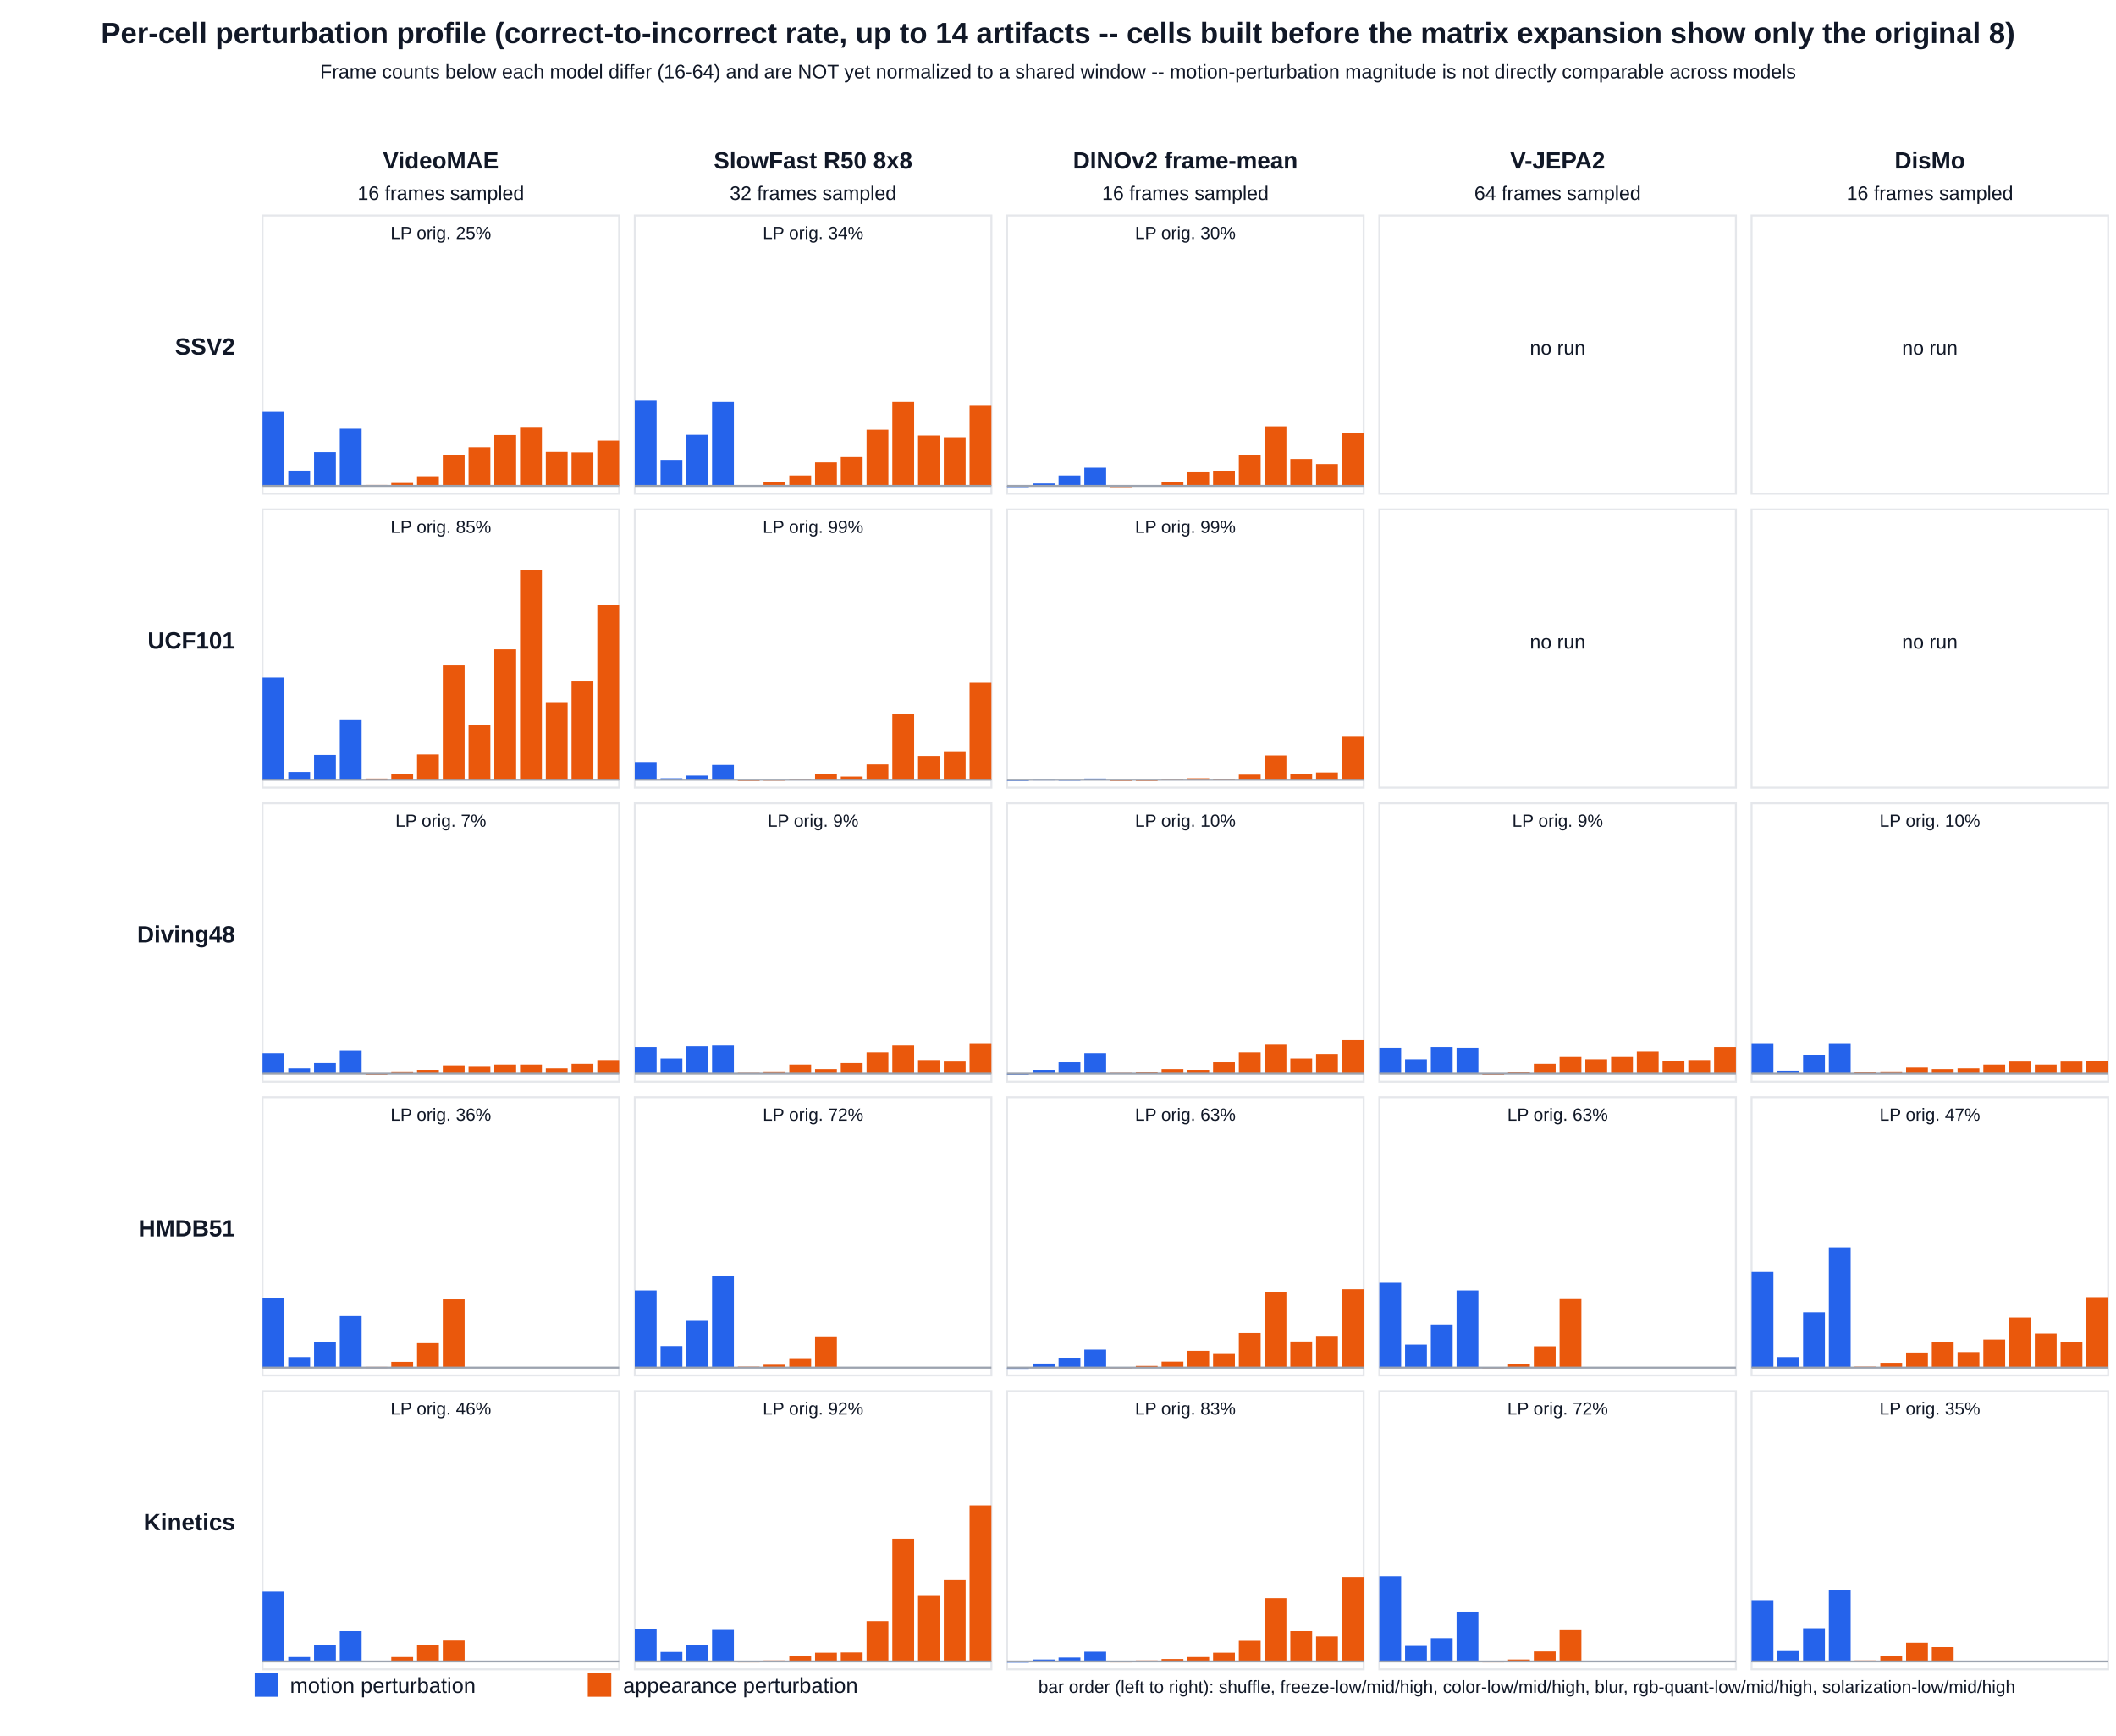
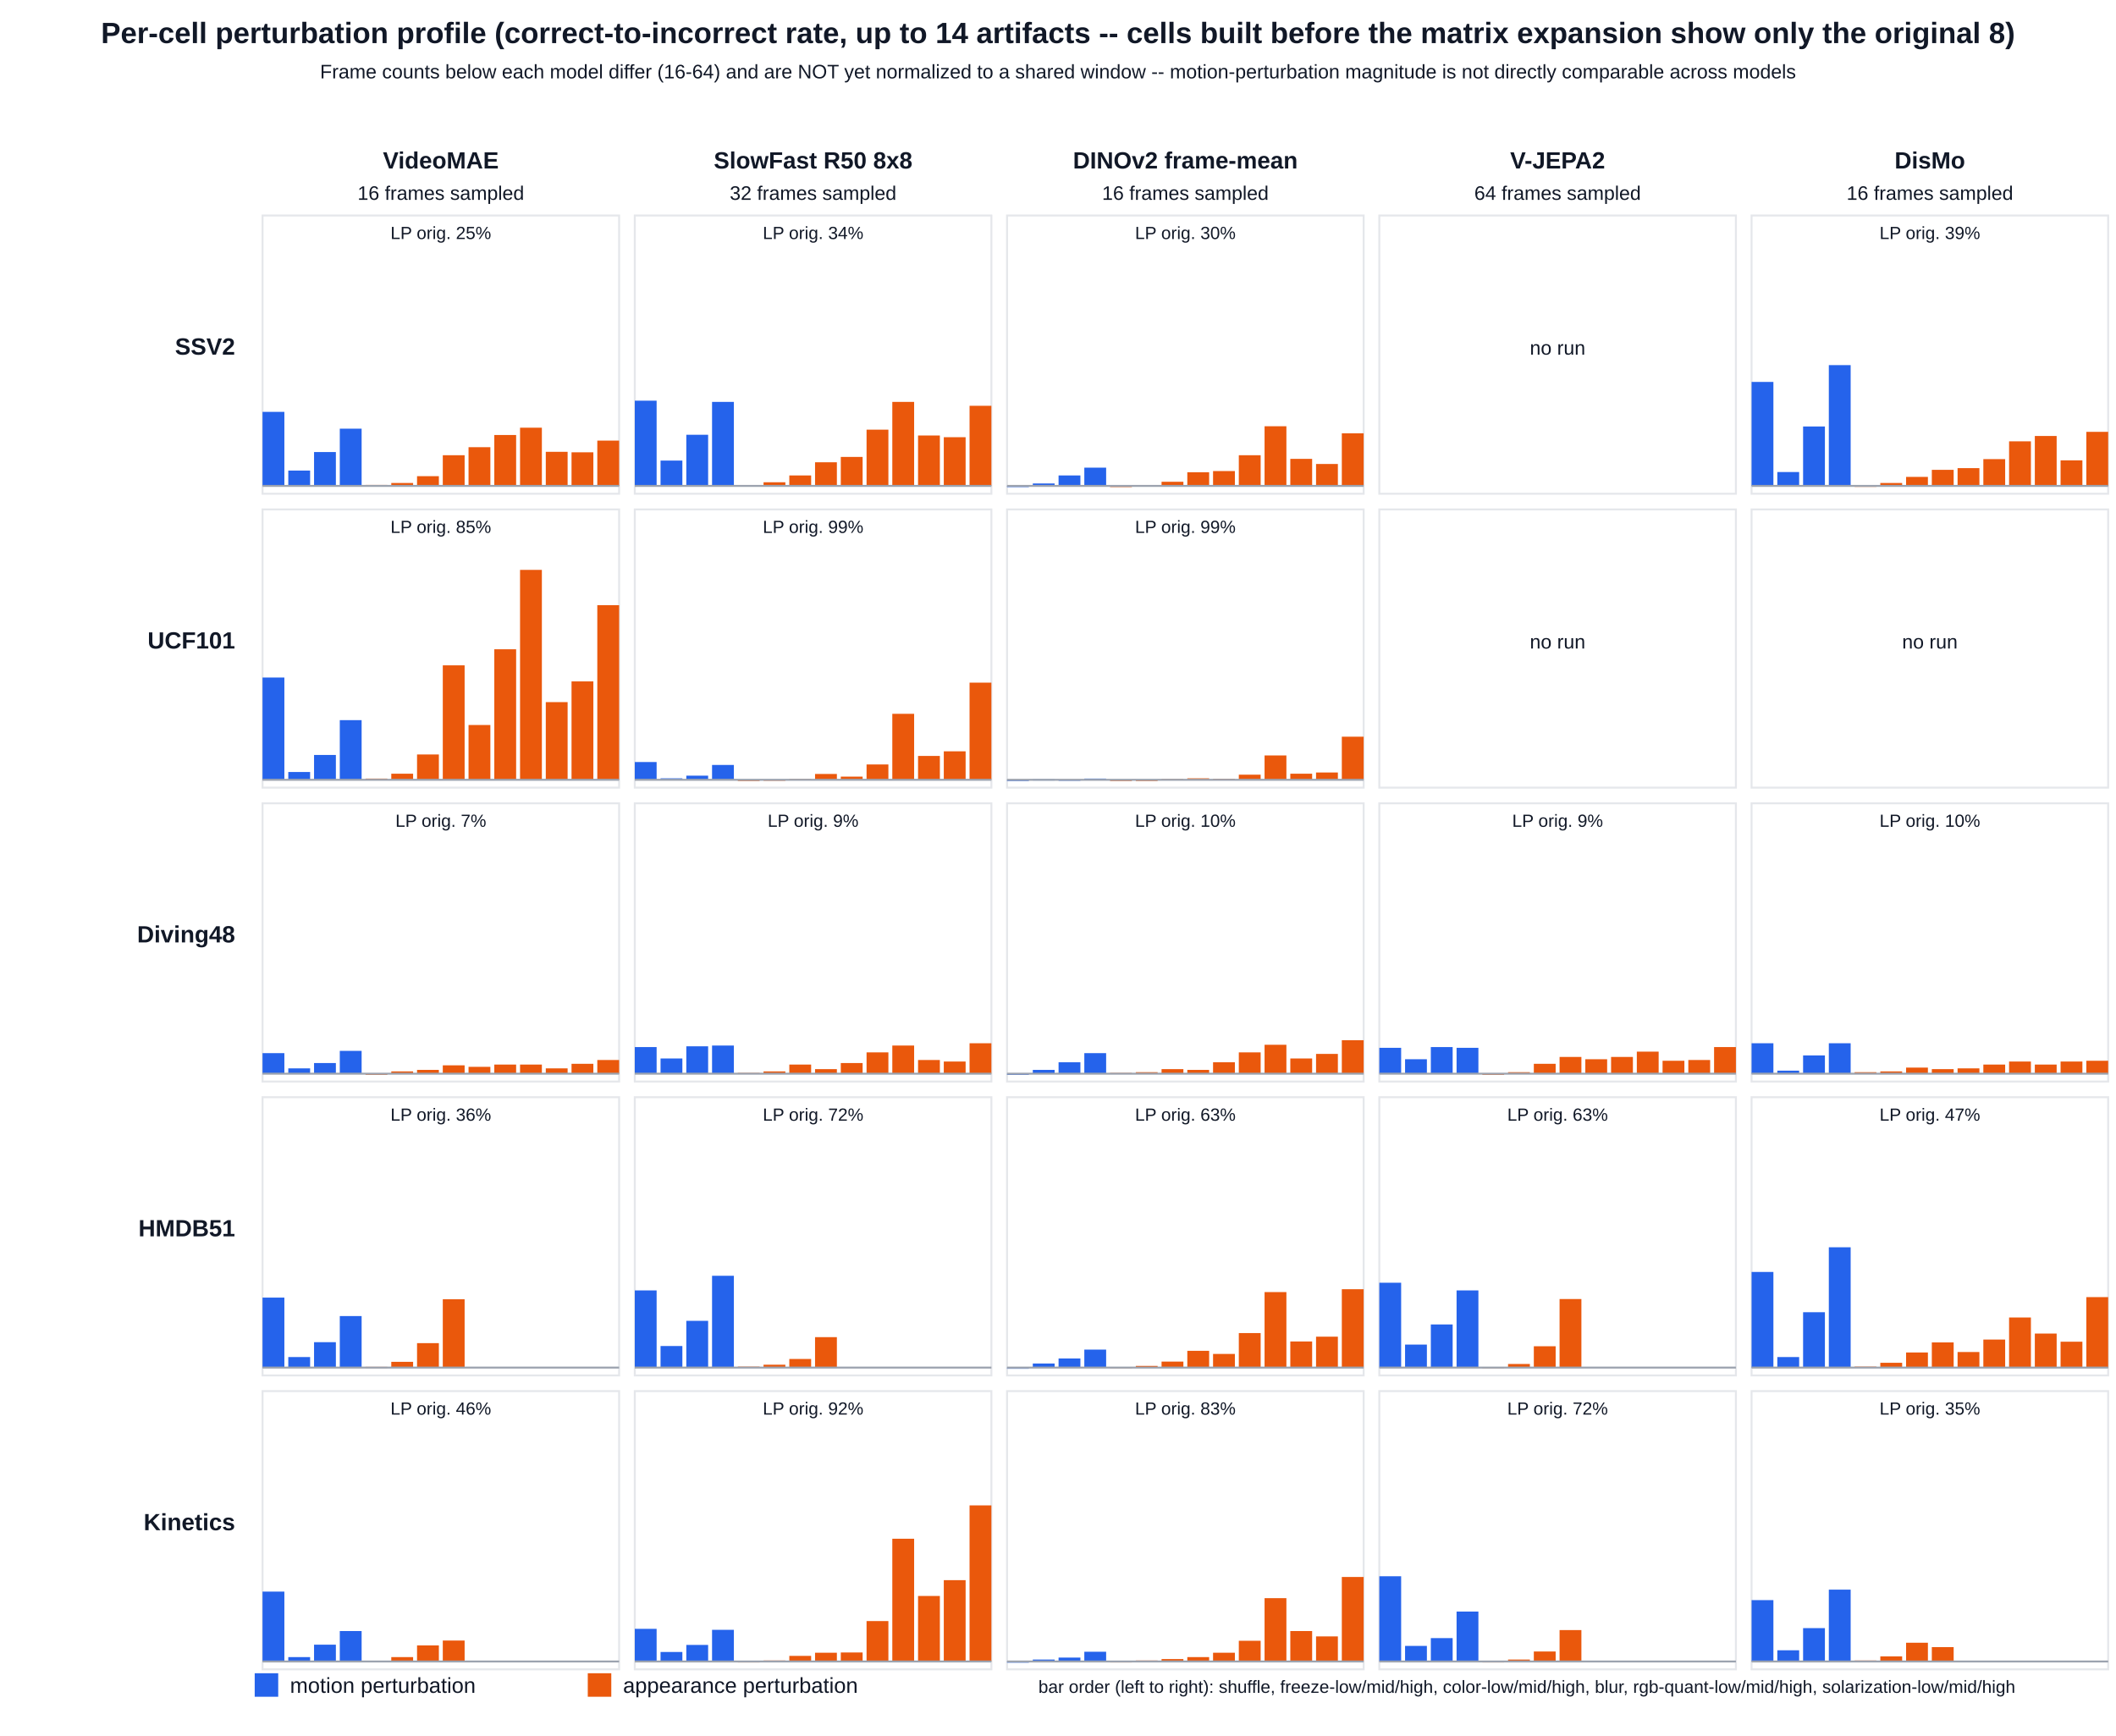
<svg xmlns="http://www.w3.org/2000/svg" width="1080" height="886" viewBox="0 0 1080 886">
  <rect width="100%" height="100%" fill="#ffffff" />
  <style>text { font-family: Arial, Helvetica, sans-serif; fill: #111827; }</style>
  <text x="540.00" y="22.00" font-size="15" font-weight="700" text-anchor="middle">Per-cell perturbation profile (correct-to-incorrect rate, up to 14 artifacts -- cells built before the matrix expansion show only the original 8)</text>
  <text x="540.00" y="40.00" font-size="10" font-weight="400" text-anchor="middle">Frame counts below each model differ (16-64) and are NOT yet normalized to a shared window -- motion-perturbation magnitude is not directly comparable across models</text>
  <text x="225.00" y="86.00" font-size="12" font-weight="700" text-anchor="middle">VideoMAE</text>
  <text x="225.00" y="102.00" font-size="10" font-weight="400" text-anchor="middle">16 frames sampled</text>
  <text x="415.00" y="86.00" font-size="12" font-weight="700" text-anchor="middle">SlowFast R50 8x8</text>
  <text x="415.00" y="102.00" font-size="10" font-weight="400" text-anchor="middle">32 frames sampled</text>
  <text x="605.00" y="86.00" font-size="12" font-weight="700" text-anchor="middle">DINOv2 frame-mean</text>
  <text x="605.00" y="102.00" font-size="10" font-weight="400" text-anchor="middle">16 frames sampled</text>
  <text x="795.00" y="86.00" font-size="12" font-weight="700" text-anchor="middle">V-JEPA2</text>
  <text x="795.00" y="102.00" font-size="10" font-weight="400" text-anchor="middle">64 frames sampled</text>
  <text x="985.00" y="86.00" font-size="12" font-weight="700" text-anchor="middle">DisMo</text>
  <text x="985.00" y="102.00" font-size="10" font-weight="400" text-anchor="middle">16 frames sampled</text>
  <text x="120.00" y="181.00" font-size="12" font-weight="700" text-anchor="end">SSV2</text>
  <rect x="134" y="110" width="182" height="142" fill="none" stroke="#e5e7eb" stroke-width="1" />
  <text x="225.00" y="122.00" font-size="9" font-weight="400" text-anchor="middle">LP orig. 25%</text>
  <rect x="134.00" y="210.21" width="11.14" height="37.79" fill="#2563eb" />
  <rect x="147.14" y="240.17" width="11.14" height="7.83" fill="#2563eb" />
  <rect x="160.29" y="230.72" width="11.14" height="17.28" fill="#2563eb" />
  <rect x="173.43" y="218.79" width="11.14" height="29.21" fill="#2563eb" />
  <rect x="186.57" y="247.50" width="11.14" height="0.60" fill="#ea580c" />
  <rect x="199.71" y="246.51" width="11.14" height="1.49" fill="#ea580c" />
  <rect x="212.86" y="243.03" width="11.14" height="4.97" fill="#ea580c" />
  <rect x="226.00" y="232.34" width="11.14" height="15.66" fill="#ea580c" />
  <rect x="239.14" y="228.24" width="11.14" height="19.76" fill="#ea580c" />
  <rect x="252.29" y="222.02" width="11.14" height="25.98" fill="#ea580c" />
  <rect x="265.43" y="218.29" width="11.14" height="29.71" fill="#ea580c" />
  <rect x="278.57" y="230.60" width="11.14" height="17.40" fill="#ea580c" />
  <rect x="291.71" y="230.85" width="11.14" height="17.15" fill="#ea580c" />
  <rect x="304.86" y="224.88" width="11.14" height="23.12" fill="#ea580c" />
  <line x1="134" y1="248.00" x2="316" y2="248.00" stroke="#9ca3af" stroke-width="1" />
  <rect x="324" y="110" width="182" height="142" fill="none" stroke="#e5e7eb" stroke-width="1" />
  <text x="415.00" y="122.00" font-size="9" font-weight="400" text-anchor="middle">LP orig. 34%</text>
  <rect x="324.00" y="204.50" width="11.14" height="43.50" fill="#2563eb" />
  <rect x="337.14" y="235.07" width="11.14" height="12.93" fill="#2563eb" />
  <rect x="350.29" y="221.90" width="11.14" height="26.10" fill="#2563eb" />
  <rect x="363.43" y="205.12" width="11.14" height="42.88" fill="#2563eb" />
  <rect x="376.57" y="247.75" width="11.14" height="0.60" fill="#ea580c" />
  <rect x="389.71" y="246.14" width="11.14" height="1.86" fill="#ea580c" />
  <rect x="402.86" y="242.66" width="11.14" height="5.34" fill="#ea580c" />
  <rect x="416.00" y="235.94" width="11.14" height="12.06" fill="#ea580c" />
  <rect x="429.14" y="233.21" width="11.14" height="14.79" fill="#ea580c" />
  <rect x="442.29" y="219.29" width="11.14" height="28.71" fill="#ea580c" />
  <rect x="455.43" y="205.12" width="11.14" height="42.88" fill="#ea580c" />
  <rect x="468.57" y="222.27" width="11.14" height="25.73" fill="#ea580c" />
  <rect x="481.71" y="223.14" width="11.14" height="24.86" fill="#ea580c" />
  <rect x="494.86" y="207.11" width="11.14" height="40.89" fill="#ea580c" />
  <line x1="324" y1="248.00" x2="506" y2="248.00" stroke="#9ca3af" stroke-width="1" />
  <rect x="514" y="110" width="182" height="142" fill="none" stroke="#e5e7eb" stroke-width="1" />
  <text x="605.00" y="122.00" font-size="9" font-weight="400" text-anchor="middle">LP orig. 30%</text>
  <rect x="514.00" y="248.00" width="11.14" height="0.60" fill="#2563eb" />
  <rect x="527.14" y="246.76" width="11.14" height="1.24" fill="#2563eb" />
  <rect x="540.29" y="242.66" width="11.14" height="5.34" fill="#2563eb" />
  <rect x="553.43" y="238.68" width="11.14" height="9.32" fill="#2563eb" />
  <rect x="566.57" y="248.00" width="11.14" height="0.60" fill="#ea580c" />
  <rect x="579.71" y="247.63" width="11.14" height="0.60" fill="#ea580c" />
  <rect x="592.86" y="245.89" width="11.14" height="2.11" fill="#ea580c" />
  <rect x="606.00" y="241.04" width="11.14" height="6.96" fill="#ea580c" />
  <rect x="619.14" y="240.42" width="11.14" height="7.58" fill="#ea580c" />
  <rect x="632.29" y="232.34" width="11.14" height="15.66" fill="#ea580c" />
  <rect x="645.43" y="217.55" width="11.14" height="30.45" fill="#ea580c" />
  <rect x="658.57" y="234.20" width="11.14" height="13.80" fill="#ea580c" />
  <rect x="671.71" y="236.81" width="11.14" height="11.19" fill="#ea580c" />
  <rect x="684.86" y="221.15" width="11.14" height="26.85" fill="#ea580c" />
  <line x1="514" y1="248.00" x2="696" y2="248.00" stroke="#9ca3af" stroke-width="1" />
  <rect x="704" y="110" width="182" height="142" fill="none" stroke="#e5e7eb" stroke-width="1" />
  <text x="795.00" y="181.00" font-size="10" font-weight="400" text-anchor="middle">no run</text>
  <rect x="894" y="110" width="182" height="142" fill="none" stroke="#e5e7eb" stroke-width="1" />
-   <text x="985.00" y="181.00" font-size="10" font-weight="400" text-anchor="middle">no run</text>
+   <text x="985.00" y="122.00" font-size="9" font-weight="400" text-anchor="middle">LP orig. 39%</text>
+   <rect x="894.00" y="194.93" width="11.14" height="53.07" fill="#2563eb" />
+   <rect x="907.14" y="240.92" width="11.14" height="7.08" fill="#2563eb" />
+   <rect x="920.29" y="217.67" width="11.14" height="30.33" fill="#2563eb" />
+   <rect x="933.43" y="186.35" width="11.14" height="61.65" fill="#2563eb" />
+   <rect x="946.57" y="247.88" width="11.14" height="0.60" fill="#ea580c" />
+   <rect x="959.71" y="246.51" width="11.14" height="1.49" fill="#ea580c" />
+   <rect x="972.86" y="243.40" width="11.14" height="4.60" fill="#ea580c" />
+   <rect x="986.00" y="239.80" width="11.14" height="8.20" fill="#ea580c" />
+   <rect x="999.14" y="238.93" width="11.14" height="9.07" fill="#ea580c" />
+   <rect x="1012.29" y="234.33" width="11.14" height="13.67" fill="#ea580c" />
+   <rect x="1025.43" y="225.25" width="11.14" height="22.75" fill="#ea580c" />
+   <rect x="1038.57" y="222.52" width="11.14" height="25.48" fill="#ea580c" />
+   <rect x="1051.71" y="234.95" width="11.14" height="13.05" fill="#ea580c" />
+   <rect x="1064.86" y="220.41" width="11.14" height="27.59" fill="#ea580c" />
+   <line x1="894" y1="248.00" x2="1076" y2="248.00" stroke="#9ca3af" stroke-width="1" />
  <text x="120.00" y="331.00" font-size="12" font-weight="700" text-anchor="end">UCF101</text>
  <rect x="134" y="260" width="182" height="142" fill="none" stroke="#e5e7eb" stroke-width="1" />
  <text x="225.00" y="272.00" font-size="9" font-weight="400" text-anchor="middle">LP orig. 85%</text>
  <rect x="134.00" y="345.80" width="11.14" height="52.20" fill="#2563eb" />
  <rect x="147.14" y="394.02" width="11.14" height="3.98" fill="#2563eb" />
  <rect x="160.29" y="385.32" width="11.14" height="12.68" fill="#2563eb" />
  <rect x="173.43" y="367.55" width="11.14" height="30.45" fill="#2563eb" />
  <rect x="186.57" y="397.38" width="11.14" height="0.62" fill="#ea580c" />
  <rect x="199.71" y="394.89" width="11.14" height="3.11" fill="#ea580c" />
  <rect x="212.86" y="385.07" width="11.14" height="12.93" fill="#ea580c" />
  <rect x="226.00" y="339.58" width="11.14" height="58.42" fill="#ea580c" />
  <rect x="239.14" y="370.03" width="11.14" height="27.97" fill="#ea580c" />
  <rect x="252.29" y="331.38" width="11.14" height="66.62" fill="#ea580c" />
  <rect x="265.43" y="290.86" width="11.14" height="107.14" fill="#ea580c" />
  <rect x="278.57" y="358.35" width="11.14" height="39.65" fill="#ea580c" />
  <rect x="291.71" y="347.78" width="11.14" height="50.22" fill="#ea580c" />
  <rect x="304.86" y="308.88" width="11.14" height="89.12" fill="#ea580c" />
  <line x1="134" y1="398.00" x2="316" y2="398.00" stroke="#9ca3af" stroke-width="1" />
  <rect x="324" y="260" width="182" height="142" fill="none" stroke="#e5e7eb" stroke-width="1" />
  <text x="415.00" y="272.00" font-size="9" font-weight="400" text-anchor="middle">LP orig. 99%</text>
  <rect x="324.00" y="388.93" width="11.14" height="9.07" fill="#2563eb" />
  <rect x="337.14" y="397.25" width="11.14" height="0.75" fill="#2563eb" />
  <rect x="350.29" y="395.89" width="11.14" height="2.11" fill="#2563eb" />
  <rect x="363.43" y="390.42" width="11.14" height="7.58" fill="#2563eb" />
  <rect x="376.57" y="398.00" width="11.14" height="0.60" fill="#ea580c" />
  <rect x="389.71" y="397.88" width="11.14" height="0.60" fill="#ea580c" />
  <rect x="402.86" y="397.63" width="11.14" height="0.60" fill="#ea580c" />
  <rect x="416.00" y="395.02" width="11.14" height="2.98" fill="#ea580c" />
  <rect x="429.14" y="396.38" width="11.14" height="1.62" fill="#ea580c" />
  <rect x="442.29" y="390.17" width="11.14" height="7.83" fill="#ea580c" />
  <rect x="455.43" y="364.32" width="11.14" height="33.68" fill="#ea580c" />
  <rect x="468.57" y="385.82" width="11.14" height="12.18" fill="#ea580c" />
  <rect x="481.71" y="383.46" width="11.14" height="14.54" fill="#ea580c" />
  <rect x="494.86" y="348.41" width="11.14" height="49.59" fill="#ea580c" />
  <line x1="324" y1="398.00" x2="506" y2="398.00" stroke="#9ca3af" stroke-width="1" />
  <rect x="514" y="260" width="182" height="142" fill="none" stroke="#e5e7eb" stroke-width="1" />
  <text x="605.00" y="272.00" font-size="9" font-weight="400" text-anchor="middle">LP orig. 99%</text>
  <rect x="514.00" y="398.00" width="11.14" height="0.60" fill="#2563eb" />
  <rect x="527.14" y="397.75" width="11.14" height="0.60" fill="#2563eb" />
  <rect x="540.29" y="397.88" width="11.14" height="0.60" fill="#2563eb" />
  <rect x="553.43" y="397.38" width="11.14" height="0.62" fill="#2563eb" />
  <rect x="566.57" y="398.00" width="11.14" height="0.60" fill="#ea580c" />
  <rect x="579.71" y="398.00" width="11.14" height="0.60" fill="#ea580c" />
  <rect x="592.86" y="397.63" width="11.14" height="0.60" fill="#ea580c" />
  <rect x="606.00" y="397.25" width="11.14" height="0.75" fill="#ea580c" />
  <rect x="619.14" y="397.50" width="11.14" height="0.60" fill="#ea580c" />
  <rect x="632.29" y="395.39" width="11.14" height="2.61" fill="#ea580c" />
  <rect x="645.43" y="385.57" width="11.14" height="12.43" fill="#ea580c" />
  <rect x="658.57" y="394.89" width="11.14" height="3.11" fill="#ea580c" />
  <rect x="671.71" y="394.27" width="11.14" height="3.73" fill="#ea580c" />
  <rect x="684.86" y="376.00" width="11.14" height="22.00" fill="#ea580c" />
  <line x1="514" y1="398.00" x2="696" y2="398.00" stroke="#9ca3af" stroke-width="1" />
  <rect x="704" y="260" width="182" height="142" fill="none" stroke="#e5e7eb" stroke-width="1" />
  <text x="795.00" y="331.00" font-size="10" font-weight="400" text-anchor="middle">no run</text>
  <rect x="894" y="260" width="182" height="142" fill="none" stroke="#e5e7eb" stroke-width="1" />
  <text x="985.00" y="331.00" font-size="10" font-weight="400" text-anchor="middle">no run</text>
  <text x="120.00" y="481.00" font-size="12" font-weight="700" text-anchor="end">Diving48</text>
  <rect x="134" y="410" width="182" height="142" fill="none" stroke="#e5e7eb" stroke-width="1" />
  <text x="225.00" y="422.00" font-size="9" font-weight="400" text-anchor="middle">LP orig. 7%</text>
  <rect x="134.00" y="537.51" width="11.14" height="10.49" fill="#2563eb" />
  <rect x="147.14" y="545.28" width="11.14" height="2.72" fill="#2563eb" />
  <rect x="160.29" y="542.56" width="11.14" height="5.44" fill="#2563eb" />
  <rect x="173.43" y="536.35" width="11.14" height="11.65" fill="#2563eb" />
  <rect x="186.57" y="548.00" width="11.14" height="0.60" fill="#ea580c" />
  <rect x="199.71" y="546.83" width="11.14" height="1.17" fill="#ea580c" />
  <rect x="212.86" y="546.06" width="11.14" height="1.94" fill="#ea580c" />
  <rect x="226.00" y="543.73" width="11.14" height="4.27" fill="#ea580c" />
  <rect x="239.14" y="544.50" width="11.14" height="3.50" fill="#ea580c" />
  <rect x="252.29" y="543.34" width="11.14" height="4.66" fill="#ea580c" />
  <rect x="265.43" y="543.34" width="11.14" height="4.66" fill="#ea580c" />
  <rect x="278.57" y="545.28" width="11.14" height="2.72" fill="#ea580c" />
  <rect x="291.71" y="542.95" width="11.14" height="5.05" fill="#ea580c" />
  <rect x="304.86" y="541.01" width="11.14" height="6.99" fill="#ea580c" />
  <line x1="134" y1="548.00" x2="316" y2="548.00" stroke="#9ca3af" stroke-width="1" />
  <rect x="324" y="410" width="182" height="142" fill="none" stroke="#e5e7eb" stroke-width="1" />
  <text x="415.00" y="422.00" font-size="9" font-weight="400" text-anchor="middle">LP orig. 9%</text>
  <rect x="324.00" y="534.41" width="11.14" height="13.59" fill="#2563eb" />
  <rect x="337.14" y="540.23" width="11.14" height="7.77" fill="#2563eb" />
  <rect x="350.29" y="534.02" width="11.14" height="13.98" fill="#2563eb" />
  <rect x="363.43" y="533.63" width="11.14" height="14.37" fill="#2563eb" />
  <rect x="376.57" y="547.61" width="11.14" height="0.60" fill="#ea580c" />
  <rect x="389.71" y="546.83" width="11.14" height="1.17" fill="#ea580c" />
  <rect x="402.86" y="543.34" width="11.14" height="4.66" fill="#ea580c" />
  <rect x="416.00" y="545.67" width="11.14" height="2.33" fill="#ea580c" />
  <rect x="429.14" y="542.56" width="11.14" height="5.44" fill="#ea580c" />
  <rect x="442.29" y="537.12" width="11.14" height="10.88" fill="#ea580c" />
  <rect x="455.43" y="533.63" width="11.14" height="14.37" fill="#ea580c" />
  <rect x="468.57" y="541.01" width="11.14" height="6.99" fill="#ea580c" />
  <rect x="481.71" y="541.79" width="11.14" height="6.21" fill="#ea580c" />
  <rect x="494.86" y="532.46" width="11.14" height="15.54" fill="#ea580c" />
  <line x1="324" y1="548.00" x2="506" y2="548.00" stroke="#9ca3af" stroke-width="1" />
  <rect x="514" y="410" width="182" height="142" fill="none" stroke="#e5e7eb" stroke-width="1" />
  <text x="605.00" y="422.00" font-size="9" font-weight="400" text-anchor="middle">LP orig. 10%</text>
  <rect x="514.00" y="548.00" width="11.14" height="0.60" fill="#2563eb" />
  <rect x="527.14" y="546.06" width="11.14" height="1.94" fill="#2563eb" />
  <rect x="540.29" y="542.17" width="11.14" height="5.83" fill="#2563eb" />
  <rect x="553.43" y="537.51" width="11.14" height="10.49" fill="#2563eb" />
  <rect x="566.57" y="547.61" width="11.14" height="0.60" fill="#ea580c" />
  <rect x="579.71" y="547.22" width="11.14" height="0.78" fill="#ea580c" />
  <rect x="592.86" y="545.67" width="11.14" height="2.33" fill="#ea580c" />
  <rect x="606.00" y="546.06" width="11.14" height="1.94" fill="#ea580c" />
  <rect x="619.14" y="542.17" width="11.14" height="5.83" fill="#ea580c" />
  <rect x="632.29" y="537.12" width="11.14" height="10.88" fill="#ea580c" />
  <rect x="645.43" y="533.24" width="11.14" height="14.76" fill="#ea580c" />
  <rect x="658.57" y="540.23" width="11.14" height="7.77" fill="#ea580c" />
  <rect x="671.71" y="537.90" width="11.14" height="10.10" fill="#ea580c" />
  <rect x="684.86" y="530.91" width="11.14" height="17.09" fill="#ea580c" />
  <line x1="514" y1="548.00" x2="696" y2="548.00" stroke="#9ca3af" stroke-width="1" />
  <rect x="704" y="410" width="182" height="142" fill="none" stroke="#e5e7eb" stroke-width="1" />
  <text x="795.00" y="422.00" font-size="9" font-weight="400" text-anchor="middle">LP orig. 9%</text>
  <rect x="704.00" y="534.79" width="11.14" height="13.21" fill="#2563eb" />
  <rect x="717.14" y="540.62" width="11.14" height="7.38" fill="#2563eb" />
  <rect x="730.29" y="534.41" width="11.14" height="13.59" fill="#2563eb" />
  <rect x="743.43" y="534.79" width="11.14" height="13.21" fill="#2563eb" />
  <rect x="756.57" y="548.00" width="11.14" height="0.60" fill="#ea580c" />
  <rect x="769.71" y="547.22" width="11.14" height="0.78" fill="#ea580c" />
  <rect x="782.86" y="542.95" width="11.14" height="5.05" fill="#ea580c" />
  <rect x="796.00" y="539.45" width="11.14" height="8.55" fill="#ea580c" />
  <rect x="809.14" y="540.62" width="11.14" height="7.38" fill="#ea580c" />
  <rect x="822.29" y="539.45" width="11.14" height="8.55" fill="#ea580c" />
  <rect x="835.43" y="536.74" width="11.14" height="11.26" fill="#ea580c" />
  <rect x="848.57" y="541.40" width="11.14" height="6.60" fill="#ea580c" />
  <rect x="861.71" y="541.01" width="11.14" height="6.99" fill="#ea580c" />
  <rect x="874.86" y="534.41" width="11.14" height="13.59" fill="#ea580c" />
  <line x1="704" y1="548.00" x2="886" y2="548.00" stroke="#9ca3af" stroke-width="1" />
  <rect x="894" y="410" width="182" height="142" fill="none" stroke="#e5e7eb" stroke-width="1" />
  <text x="985.00" y="422.00" font-size="9" font-weight="400" text-anchor="middle">LP orig. 10%</text>
  <rect x="894.00" y="532.46" width="11.14" height="15.54" fill="#2563eb" />
  <rect x="907.14" y="546.45" width="11.14" height="1.55" fill="#2563eb" />
  <rect x="920.29" y="538.68" width="11.14" height="9.32" fill="#2563eb" />
  <rect x="933.43" y="532.46" width="11.14" height="15.54" fill="#2563eb" />
  <rect x="946.57" y="547.22" width="11.14" height="0.78" fill="#ea580c" />
  <rect x="959.71" y="546.83" width="11.14" height="1.17" fill="#ea580c" />
  <rect x="972.86" y="544.89" width="11.14" height="3.11" fill="#ea580c" />
  <rect x="986.00" y="545.67" width="11.14" height="2.33" fill="#ea580c" />
  <rect x="999.14" y="545.28" width="11.14" height="2.72" fill="#ea580c" />
  <rect x="1012.29" y="543.34" width="11.14" height="4.66" fill="#ea580c" />
  <rect x="1025.43" y="541.79" width="11.14" height="6.21" fill="#ea580c" />
  <rect x="1038.57" y="543.34" width="11.14" height="4.66" fill="#ea580c" />
  <rect x="1051.71" y="541.79" width="11.14" height="6.21" fill="#ea580c" />
  <rect x="1064.86" y="541.40" width="11.14" height="6.60" fill="#ea580c" />
  <line x1="894" y1="548.00" x2="1076" y2="548.00" stroke="#9ca3af" stroke-width="1" />
  <text x="120.00" y="631.00" font-size="12" font-weight="700" text-anchor="end">HMDB51</text>
  <rect x="134" y="560" width="182" height="142" fill="none" stroke="#e5e7eb" stroke-width="1" />
  <text x="225.00" y="572.00" font-size="9" font-weight="400" text-anchor="middle">LP orig. 36%</text>
  <rect x="134.00" y="662.28" width="11.14" height="35.72" fill="#2563eb" />
  <rect x="147.14" y="692.62" width="11.14" height="5.38" fill="#2563eb" />
  <rect x="160.29" y="685.03" width="11.14" height="12.97" fill="#2563eb" />
  <rect x="173.43" y="671.70" width="11.14" height="26.30" fill="#2563eb" />
  <rect x="186.57" y="697.63" width="11.14" height="0.60" fill="#ea580c" />
  <rect x="199.71" y="695.06" width="11.14" height="2.94" fill="#ea580c" />
  <rect x="212.86" y="685.52" width="11.14" height="12.48" fill="#ea580c" />
  <rect x="226.00" y="663.13" width="11.14" height="34.87" fill="#ea580c" />
  <line x1="134" y1="698.00" x2="316" y2="698.00" stroke="#9ca3af" stroke-width="1" />
  <rect x="324" y="560" width="182" height="142" fill="none" stroke="#e5e7eb" stroke-width="1" />
  <text x="415.00" y="572.00" font-size="9" font-weight="400" text-anchor="middle">LP orig. 72%</text>
  <rect x="324.00" y="658.61" width="11.14" height="39.39" fill="#2563eb" />
  <rect x="337.14" y="686.99" width="11.14" height="11.01" fill="#2563eb" />
  <rect x="350.29" y="674.14" width="11.14" height="23.86" fill="#2563eb" />
  <rect x="363.43" y="651.14" width="11.14" height="46.86" fill="#2563eb" />
  <rect x="376.57" y="697.51" width="11.14" height="0.60" fill="#ea580c" />
  <rect x="389.71" y="696.53" width="11.14" height="1.47" fill="#ea580c" />
  <rect x="402.86" y="693.60" width="11.14" height="4.40" fill="#ea580c" />
  <rect x="416.00" y="682.46" width="11.14" height="15.54" fill="#ea580c" />
  <line x1="324" y1="698.00" x2="506" y2="698.00" stroke="#9ca3af" stroke-width="1" />
  <rect x="514" y="560" width="182" height="142" fill="none" stroke="#e5e7eb" stroke-width="1" />
  <text x="605.00" y="572.00" font-size="9" font-weight="400" text-anchor="middle">LP orig. 63%</text>
  <rect x="514.00" y="698.00" width="11.14" height="0.60" fill="#2563eb" />
  <rect x="527.14" y="695.92" width="11.14" height="2.08" fill="#2563eb" />
  <rect x="540.29" y="693.35" width="11.14" height="4.65" fill="#2563eb" />
  <rect x="553.43" y="688.82" width="11.14" height="9.18" fill="#2563eb" />
  <rect x="566.57" y="697.76" width="11.14" height="0.60" fill="#ea580c" />
  <rect x="579.71" y="697.14" width="11.14" height="0.86" fill="#ea580c" />
  <rect x="592.86" y="694.94" width="11.14" height="3.06" fill="#ea580c" />
  <rect x="606.00" y="689.44" width="11.14" height="8.56" fill="#ea580c" />
  <rect x="619.14" y="691.03" width="11.14" height="6.97" fill="#ea580c" />
  <rect x="632.29" y="680.38" width="11.14" height="17.62" fill="#ea580c" />
  <rect x="645.43" y="659.46" width="11.14" height="38.54" fill="#ea580c" />
  <rect x="658.57" y="684.67" width="11.14" height="13.33" fill="#ea580c" />
  <rect x="671.71" y="682.22" width="11.14" height="15.78" fill="#ea580c" />
  <rect x="684.86" y="658.00" width="11.14" height="40.00" fill="#ea580c" />
  <line x1="514" y1="698.00" x2="696" y2="698.00" stroke="#9ca3af" stroke-width="1" />
  <rect x="704" y="560" width="182" height="142" fill="none" stroke="#e5e7eb" stroke-width="1" />
  <text x="795.00" y="572.00" font-size="9" font-weight="400" text-anchor="middle">LP orig. 63%</text>
  <rect x="704.00" y="654.69" width="11.14" height="43.31" fill="#2563eb" />
  <rect x="717.14" y="686.26" width="11.14" height="11.74" fill="#2563eb" />
  <rect x="730.29" y="675.98" width="11.14" height="22.02" fill="#2563eb" />
  <rect x="743.43" y="658.61" width="11.14" height="39.39" fill="#2563eb" />
  <rect x="756.57" y="697.76" width="11.14" height="0.60" fill="#ea580c" />
  <rect x="769.71" y="696.16" width="11.14" height="1.84" fill="#ea580c" />
  <rect x="782.86" y="687.11" width="11.14" height="10.89" fill="#ea580c" />
  <rect x="796.00" y="663.01" width="11.14" height="34.99" fill="#ea580c" />
  <line x1="704" y1="698.00" x2="886" y2="698.00" stroke="#9ca3af" stroke-width="1" />
  <rect x="894" y="560" width="182" height="142" fill="none" stroke="#e5e7eb" stroke-width="1" />
  <text x="985.00" y="572.00" font-size="9" font-weight="400" text-anchor="middle">LP orig. 47%</text>
  <rect x="894.00" y="649.19" width="11.14" height="48.81" fill="#2563eb" />
  <rect x="907.14" y="692.62" width="11.14" height="5.38" fill="#2563eb" />
  <rect x="920.29" y="669.74" width="11.14" height="28.26" fill="#2563eb" />
  <rect x="933.43" y="636.59" width="11.14" height="61.41" fill="#2563eb" />
  <rect x="946.57" y="697.51" width="11.14" height="0.60" fill="#ea580c" />
  <rect x="959.71" y="695.55" width="11.14" height="2.45" fill="#ea580c" />
  <rect x="972.86" y="690.29" width="11.14" height="7.71" fill="#ea580c" />
  <rect x="986.00" y="685.15" width="11.14" height="12.85" fill="#ea580c" />
  <rect x="999.14" y="690.05" width="11.14" height="7.95" fill="#ea580c" />
  <rect x="1012.29" y="683.69" width="11.14" height="14.31" fill="#ea580c" />
  <rect x="1025.43" y="672.43" width="11.14" height="25.57" fill="#ea580c" />
  <rect x="1038.57" y="680.63" width="11.14" height="17.37" fill="#ea580c" />
  <rect x="1051.71" y="684.79" width="11.14" height="13.21" fill="#ea580c" />
  <rect x="1064.86" y="662.03" width="11.14" height="35.97" fill="#ea580c" />
  <line x1="894" y1="698.00" x2="1076" y2="698.00" stroke="#9ca3af" stroke-width="1" />
  <text x="120.00" y="781.00" font-size="12" font-weight="700" text-anchor="end">Kinetics</text>
  <rect x="134" y="710" width="182" height="142" fill="none" stroke="#e5e7eb" stroke-width="1" />
  <text x="225.00" y="722.00" font-size="9" font-weight="400" text-anchor="middle">LP orig. 46%</text>
  <rect x="134.00" y="812.33" width="11.14" height="35.67" fill="#2563eb" />
  <rect x="147.14" y="845.76" width="11.14" height="2.24" fill="#2563eb" />
  <rect x="160.29" y="839.42" width="11.14" height="8.58" fill="#2563eb" />
  <rect x="173.43" y="832.46" width="11.14" height="15.54" fill="#2563eb" />
  <rect x="186.57" y="847.63" width="11.14" height="0.60" fill="#ea580c" />
  <rect x="199.71" y="845.76" width="11.14" height="2.24" fill="#ea580c" />
  <rect x="212.86" y="839.80" width="11.14" height="8.20" fill="#ea580c" />
  <rect x="226.00" y="837.31" width="11.14" height="10.69" fill="#ea580c" />
  <line x1="134" y1="848.00" x2="316" y2="848.00" stroke="#9ca3af" stroke-width="1" />
  <rect x="324" y="710" width="182" height="142" fill="none" stroke="#e5e7eb" stroke-width="1" />
  <text x="415.00" y="722.00" font-size="9" font-weight="400" text-anchor="middle">LP orig. 92%</text>
  <rect x="324.00" y="831.34" width="11.14" height="16.66" fill="#2563eb" />
  <rect x="337.14" y="843.15" width="11.14" height="4.85" fill="#2563eb" />
  <rect x="350.29" y="839.55" width="11.14" height="8.45" fill="#2563eb" />
  <rect x="363.43" y="831.84" width="11.14" height="16.16" fill="#2563eb" />
  <rect x="376.57" y="847.88" width="11.14" height="0.60" fill="#ea580c" />
  <rect x="389.71" y="847.50" width="11.14" height="0.60" fill="#ea580c" />
  <rect x="402.86" y="845.14" width="11.14" height="2.86" fill="#ea580c" />
  <rect x="416.00" y="843.53" width="11.14" height="4.47" fill="#ea580c" />
  <rect x="429.14" y="843.40" width="11.14" height="4.60" fill="#ea580c" />
  <rect x="442.29" y="827.37" width="11.14" height="20.63" fill="#ea580c" />
  <rect x="455.43" y="785.35" width="11.14" height="62.65" fill="#ea580c" />
  <rect x="468.57" y="814.56" width="11.14" height="33.44" fill="#ea580c" />
  <rect x="481.71" y="806.49" width="11.14" height="41.51" fill="#ea580c" />
  <rect x="494.86" y="768.33" width="11.14" height="79.67" fill="#ea580c" />
  <line x1="324" y1="848.00" x2="506" y2="848.00" stroke="#9ca3af" stroke-width="1" />
  <rect x="514" y="710" width="182" height="142" fill="none" stroke="#e5e7eb" stroke-width="1" />
  <text x="605.00" y="722.00" font-size="9" font-weight="400" text-anchor="middle">LP orig. 83%</text>
  <rect x="514.00" y="848.00" width="11.14" height="0.60" fill="#2563eb" />
  <rect x="527.14" y="847.01" width="11.14" height="0.99" fill="#2563eb" />
  <rect x="540.29" y="846.01" width="11.14" height="1.99" fill="#2563eb" />
  <rect x="553.43" y="843.03" width="11.14" height="4.97" fill="#2563eb" />
  <rect x="566.57" y="847.88" width="11.14" height="0.60" fill="#ea580c" />
  <rect x="579.71" y="847.50" width="11.14" height="0.60" fill="#ea580c" />
  <rect x="592.86" y="846.76" width="11.14" height="1.24" fill="#ea580c" />
  <rect x="606.00" y="845.76" width="11.14" height="2.24" fill="#ea580c" />
  <rect x="619.14" y="843.53" width="11.14" height="4.47" fill="#ea580c" />
  <rect x="632.29" y="837.43" width="11.14" height="10.57" fill="#ea580c" />
  <rect x="645.43" y="815.68" width="11.14" height="32.32" fill="#ea580c" />
  <rect x="658.57" y="832.46" width="11.14" height="15.54" fill="#ea580c" />
  <rect x="671.71" y="835.20" width="11.14" height="12.80" fill="#ea580c" />
  <rect x="684.86" y="804.87" width="11.14" height="43.13" fill="#ea580c" />
  <line x1="514" y1="848.00" x2="696" y2="848.00" stroke="#9ca3af" stroke-width="1" />
  <rect x="704" y="710" width="182" height="142" fill="none" stroke="#e5e7eb" stroke-width="1" />
  <text x="795.00" y="722.00" font-size="9" font-weight="400" text-anchor="middle">LP orig. 72%</text>
  <rect x="704.00" y="804.50" width="11.14" height="43.50" fill="#2563eb" />
  <rect x="717.14" y="840.05" width="11.14" height="7.95" fill="#2563eb" />
  <rect x="730.29" y="836.07" width="11.14" height="11.93" fill="#2563eb" />
  <rect x="743.43" y="822.52" width="11.14" height="25.48" fill="#2563eb" />
  <rect x="756.57" y="847.88" width="11.14" height="0.60" fill="#ea580c" />
  <rect x="769.71" y="847.01" width="11.14" height="0.99" fill="#ea580c" />
  <rect x="782.86" y="842.90" width="11.14" height="5.10" fill="#ea580c" />
  <rect x="796.00" y="831.97" width="11.14" height="16.03" fill="#ea580c" />
  <line x1="704" y1="848.00" x2="886" y2="848.00" stroke="#9ca3af" stroke-width="1" />
  <rect x="894" y="710" width="182" height="142" fill="none" stroke="#e5e7eb" stroke-width="1" />
  <text x="985.00" y="722.00" font-size="9" font-weight="400" text-anchor="middle">LP orig. 35%</text>
  <rect x="894.00" y="816.68" width="11.14" height="31.32" fill="#2563eb" />
  <rect x="907.14" y="842.28" width="11.14" height="5.72" fill="#2563eb" />
  <rect x="920.29" y="830.97" width="11.14" height="17.03" fill="#2563eb" />
  <rect x="933.43" y="811.33" width="11.14" height="36.67" fill="#2563eb" />
  <rect x="946.57" y="847.50" width="11.14" height="0.60" fill="#ea580c" />
  <rect x="959.71" y="845.39" width="11.14" height="2.61" fill="#ea580c" />
  <rect x="972.86" y="838.43" width="11.14" height="9.57" fill="#ea580c" />
  <rect x="986.00" y="840.67" width="11.14" height="7.33" fill="#ea580c" />
  <line x1="894" y1="848.00" x2="1076" y2="848.00" stroke="#9ca3af" stroke-width="1" />
  <rect x="130" y="854" width="12" height="12" fill="#2563eb" />
  <text x="148.00" y="864.00" font-size="11" font-weight="400" text-anchor="start">motion perturbation</text>
  <rect x="300" y="854" width="12" height="12" fill="#ea580c" />
  <text x="318.00" y="864.00" font-size="11" font-weight="400" text-anchor="start">appearance perturbation</text>
  <text x="530.00" y="864.00" font-size="9" font-weight="400" text-anchor="start">bar order (left to right): shuffle, freeze-low/mid/high, color-low/mid/high, blur, rgb-quant-low/mid/high, solarization-low/mid/high</text>
</svg>
